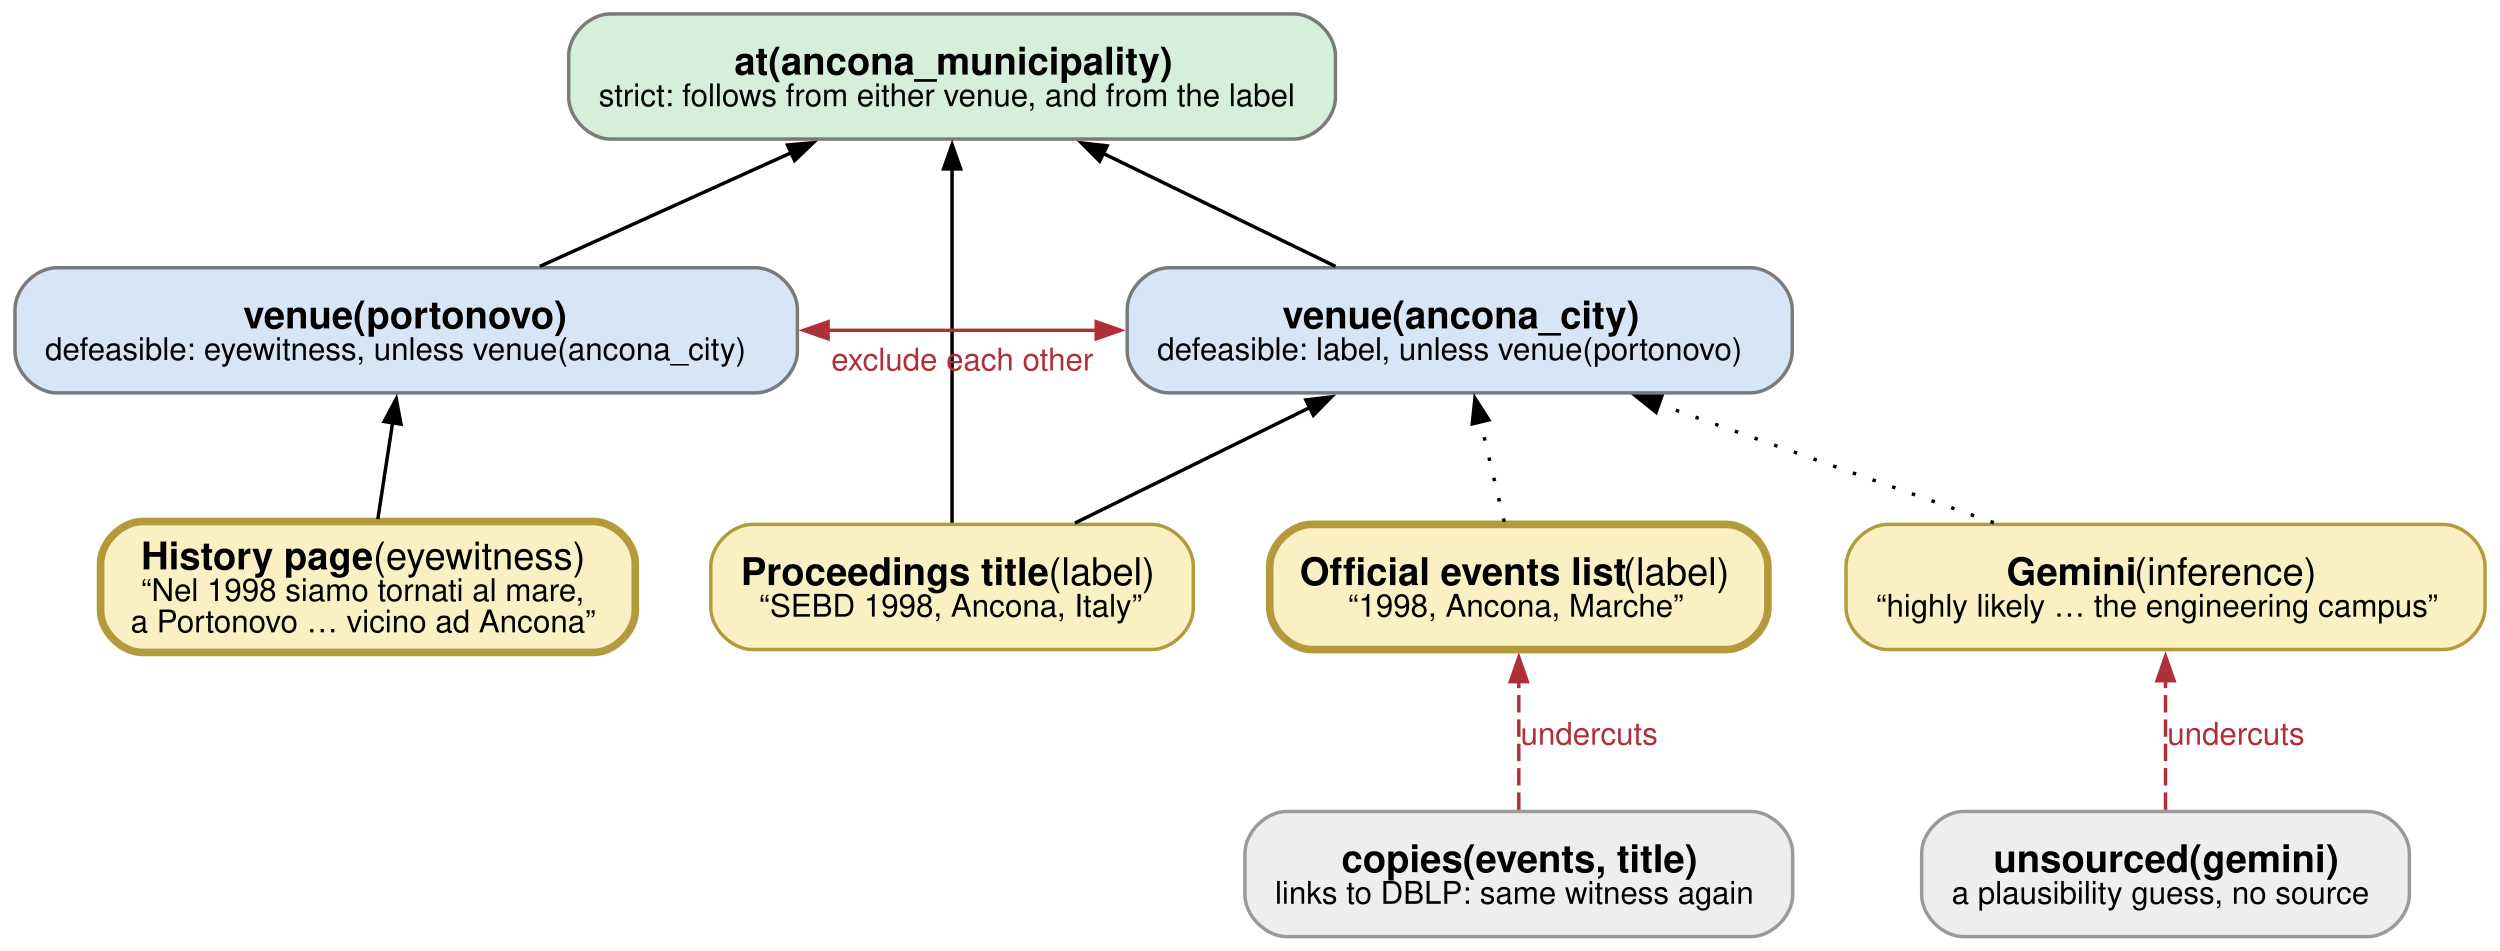
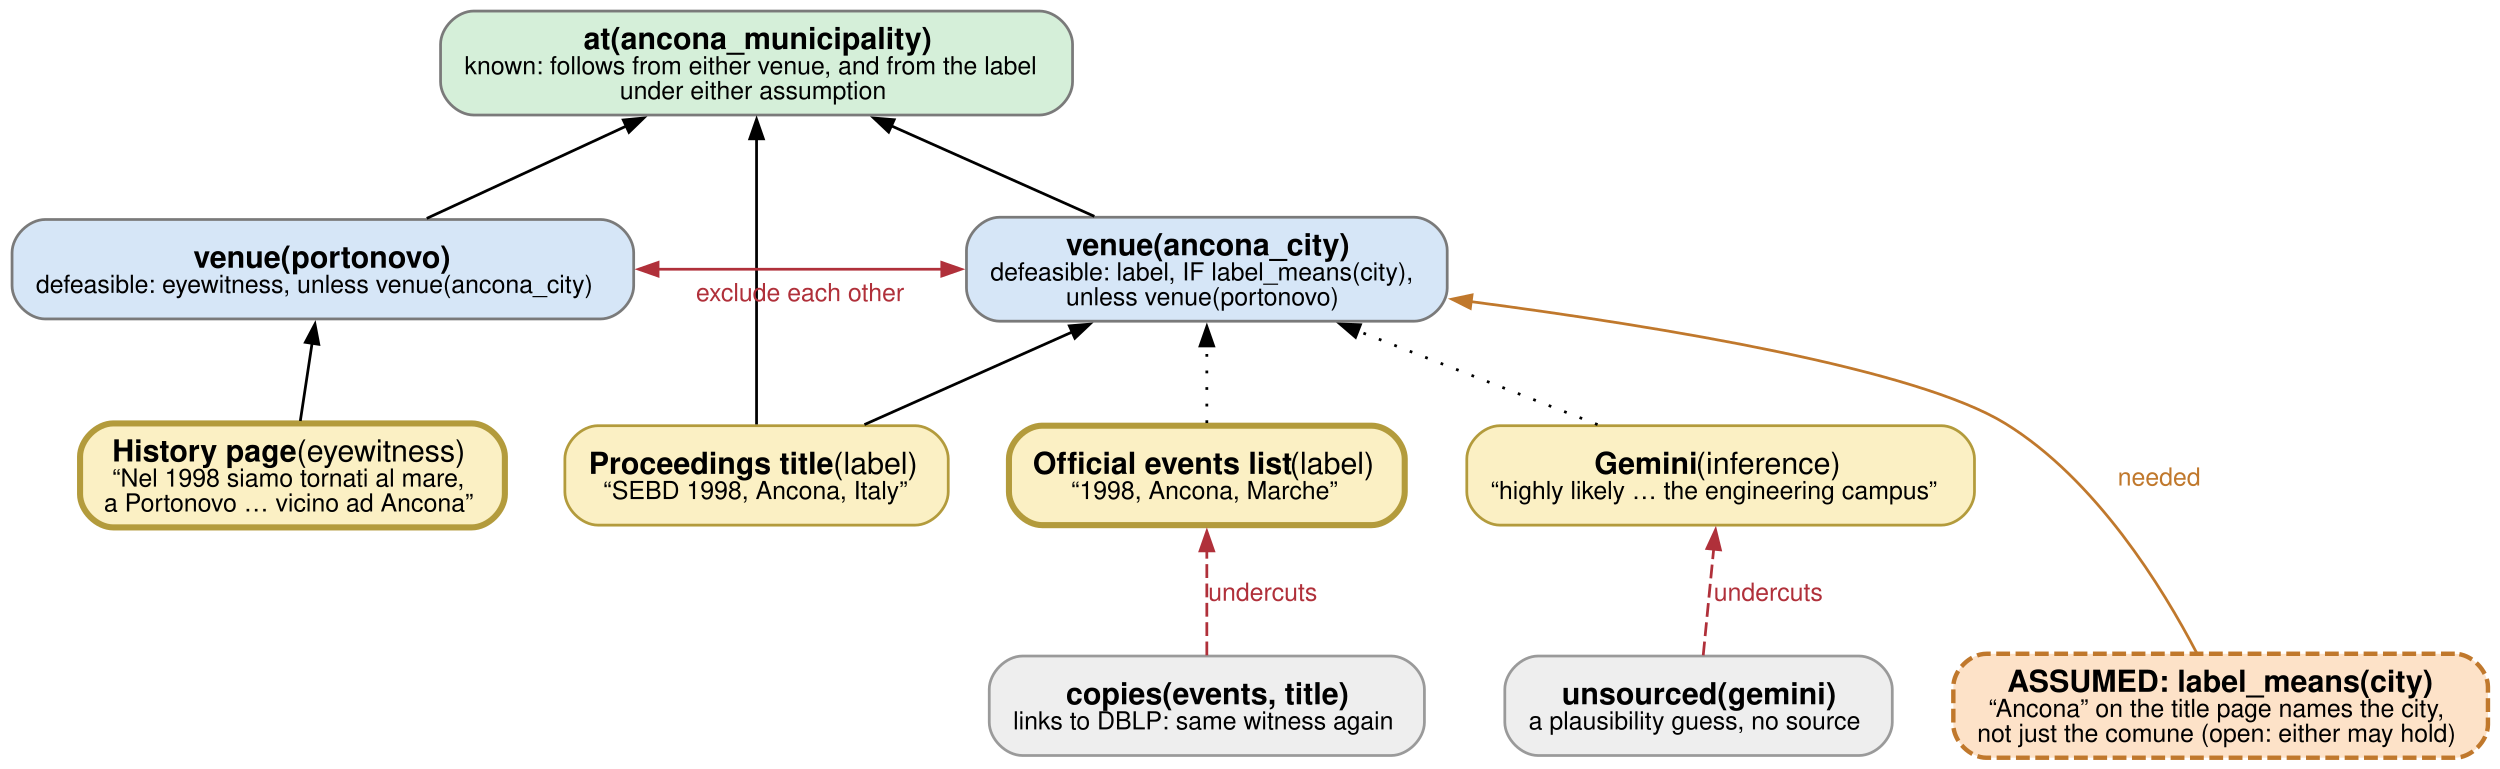
- <svg xmlns="http://www.w3.org/2000/svg" xmlns:xlink="http://www.w3.org/1999/xlink" width="718pt" height="273pt" viewBox="0.00 0.00 718.40 273.39">
-   <g id="graph0" class="graph" transform="scale(1 1) rotate(0) translate(4 269.39)">
+ <svg xmlns="http://www.w3.org/2000/svg" xmlns:xlink="http://www.w3.org/1999/xlink" width="904pt" height="278pt" viewBox="0.00 0.00 904.28 278.31">
+   <g id="graph0" class="graph" transform="scale(1 1) rotate(0) translate(4 274.31)">
    <g id="node1" class="node">
      <g id="a_node1">
        <a xlink:href="https://sebd.inf.uniroma3.it/history.html" xlink:title="&lt;b&gt;History page&lt;/b&gt; (eyewitness)&lt;br/&gt;&lt;font point-size=&quot;9&quot;&gt;“Nel 1998 siamo tornati al mare,&lt;br/&gt;a Portonovo … vicino ad Ancona”&lt;/font&gt;">
-           <path fill="#fbf0c4" stroke="#b39b3c" stroke-width="2.2" d="M166.4,-119.39C166.4,-119.39 36.62,-119.39 36.62,-119.39 30.63,-119.39 24.62,-113.39 24.62,-107.39 24.62,-107.39 24.62,-93.75 24.62,-93.75 24.62,-87.75 30.62,-81.75 36.62,-81.75 36.62,-81.75 166.4,-81.75 166.4,-81.75 172.4,-81.75 178.4,-87.75 178.4,-93.75 178.4,-93.75 178.4,-107.39 178.4,-107.39 178.4,-113.39 172.4,-119.39 166.4,-119.39" />
-           <text text-anchor="start" x="36.26" y="-105.62" font-family="Helvetica,sans-Serif" font-weight="bold" font-size="11.00">History page</text>
-           <text text-anchor="start" x="103.01" y="-105.62" font-family="Helvetica,sans-Serif" font-size="11.00"> (eyewitness)</text>
-           <text text-anchor="start" x="36.26" y="-96.52" font-family="Helvetica,sans-Serif" font-size="9.00">“Nel 1998 siamo tornati al mare,</text>
-           <text text-anchor="start" x="33.26" y="-87.52" font-family="Helvetica,sans-Serif" font-size="9.00">a Portonovo … vicino ad Ancona”</text>
+           <path fill="#fbf0c4" stroke="#b39b3c" stroke-width="2.2" d="M166.4,-121.03C166.4,-121.03 36.62,-121.03 36.62,-121.03 30.63,-121.03 24.62,-115.03 24.62,-109.03 24.62,-109.03 24.62,-95.39 24.62,-95.39 24.62,-89.39 30.62,-83.39 36.62,-83.39 36.62,-83.39 166.4,-83.39 166.4,-83.39 172.4,-83.39 178.4,-89.39 178.4,-95.39 178.4,-95.39 178.4,-109.03 178.4,-109.03 178.4,-115.03 172.4,-121.03 166.4,-121.03" />
+           <text text-anchor="start" x="36.26" y="-107.26" font-family="Helvetica,sans-Serif" font-weight="bold" font-size="11.00">History page</text>
+           <text text-anchor="start" x="103.01" y="-107.26" font-family="Helvetica,sans-Serif" font-size="11.00"> (eyewitness)</text>
+           <text text-anchor="start" x="36.26" y="-98.16" font-family="Helvetica,sans-Serif" font-size="9.00">“Nel 1998 siamo tornati al mare,</text>
+           <text text-anchor="start" x="33.26" y="-89.16" font-family="Helvetica,sans-Serif" font-size="9.00">a Portonovo … vicino ad Ancona”</text>
        </a>
      </g>
    </g>
-     <g id="node7" class="node">
-       <path fill="#d6e6f7" stroke="#7a7a7a" d="M213.03,-192.39C213.03,-192.39 12,-192.39 12,-192.39 6,-192.39 0,-186.39 0,-180.39 0,-180.39 0,-168.39 0,-168.39 0,-162.39 6,-156.39 12,-156.39 12,-156.39 213.03,-156.39 213.03,-156.39 219.03,-156.39 225.03,-162.39 225.03,-168.39 225.03,-168.39 225.03,-180.39 225.03,-180.39 225.03,-186.39 219.03,-192.39 213.03,-192.39" />
-       <text text-anchor="start" x="65.64" y="-174.94" font-family="Helvetica,sans-Serif" font-weight="bold" font-size="11.00">venue(portonovo)</text>
-       <text text-anchor="start" x="8.64" y="-165.84" font-family="Helvetica,sans-Serif" font-size="9.00">defeasible: eyewitness, unless venue(ancona_city)</text>
+     <g id="node8" class="node">
+       <path fill="#d6e6f7" stroke="#7a7a7a" d="M213.03,-194.85C213.03,-194.85 12,-194.85 12,-194.85 6,-194.85 0,-188.85 0,-182.85 0,-182.85 0,-170.85 0,-170.85 0,-164.85 6,-158.85 12,-158.85 12,-158.85 213.03,-158.85 213.03,-158.85 219.03,-158.85 225.03,-164.85 225.03,-170.85 225.03,-170.85 225.03,-182.85 225.03,-182.85 225.03,-188.85 219.03,-194.85 213.03,-194.85" />
+       <text text-anchor="start" x="65.64" y="-177.4" font-family="Helvetica,sans-Serif" font-weight="bold" font-size="11.00">venue(portonovo)</text>
+       <text text-anchor="start" x="8.64" y="-168.3" font-family="Helvetica,sans-Serif" font-size="9.00">defeasible: eyewitness, unless venue(ancona_city)</text>
    </g>
    <g id="edge1" class="edge">
-       <path fill="none" stroke="black" d="M104.35,-120.07C105.64,-128.51 107.19,-138.64 108.6,-147.8" />
-       <polygon fill="black" stroke="black" points="106.17,-148.15 109.65,-154.69 111.01,-147.4 106.17,-148.15" />
+       <path fill="none" stroke="black" d="M104.35,-121.92C105.65,-130.54 107.22,-140.92 108.64,-150.25" />
+       <polygon fill="black" stroke="black" points="106.18,-150.4 109.65,-156.96 111.03,-149.67 106.18,-150.4" />
    </g>
    <g id="node2" class="node">
-       <path fill="#fbf0c4" stroke="#b39b3c" d="M326.9,-118.57C326.9,-118.57 212.12,-118.57 212.12,-118.57 206.12,-118.57 200.12,-112.57 200.12,-106.57 200.12,-106.57 200.12,-94.57 200.12,-94.57 200.12,-88.57 206.12,-82.57 212.12,-82.57 212.12,-82.57 326.9,-82.57 326.9,-82.57 332.9,-82.57 338.9,-88.57 338.9,-94.57 338.9,-94.57 338.9,-106.57 338.9,-106.57 338.9,-112.57 332.9,-118.57 326.9,-118.57" />
-       <text text-anchor="start" x="208.76" y="-101.12" font-family="Helvetica,sans-Serif" font-weight="bold" font-size="11.00">Proceedings title</text>
-       <text text-anchor="start" x="297.26" y="-101.12" font-family="Helvetica,sans-Serif" font-size="11.00"> (label)</text>
-       <text text-anchor="start" x="214.01" y="-92.02" font-family="Helvetica,sans-Serif" font-size="9.00">“SEBD 1998, Ancona, Italy”</text>
+       <path fill="#fbf0c4" stroke="#b39b3c" d="M326.9,-120.21C326.9,-120.21 212.12,-120.21 212.12,-120.21 206.12,-120.21 200.12,-114.21 200.12,-108.21 200.12,-108.21 200.12,-96.21 200.12,-96.21 200.12,-90.21 206.12,-84.21 212.12,-84.21 212.12,-84.21 326.9,-84.21 326.9,-84.21 332.9,-84.21 338.9,-90.21 338.9,-96.21 338.9,-96.21 338.9,-108.21 338.9,-108.21 338.9,-114.21 332.9,-120.21 326.9,-120.21" />
+       <text text-anchor="start" x="208.76" y="-102.76" font-family="Helvetica,sans-Serif" font-weight="bold" font-size="11.00">Proceedings title</text>
+       <text text-anchor="start" x="297.26" y="-102.76" font-family="Helvetica,sans-Serif" font-size="11.00"> (label)</text>
+       <text text-anchor="start" x="214.01" y="-93.66" font-family="Helvetica,sans-Serif" font-size="9.00">“SEBD 1998, Ancona, Italy”</text>
    </g>
-     <g id="node8" class="node">
-       <path fill="#d6e6f7" stroke="#7a7a7a" d="M499.15,-192.39C499.15,-192.39 331.88,-192.39 331.88,-192.39 325.88,-192.39 319.88,-186.39 319.88,-180.39 319.88,-180.39 319.88,-168.39 319.88,-168.39 319.88,-162.39 325.88,-156.39 331.88,-156.39 331.88,-156.39 499.15,-156.39 499.15,-156.39 505.15,-156.39 511.15,-162.39 511.15,-168.39 511.15,-168.39 511.15,-180.39 511.15,-180.39 511.15,-186.39 505.15,-192.39 499.15,-192.39" />
-       <text text-anchor="start" x="364.51" y="-174.94" font-family="Helvetica,sans-Serif" font-weight="bold" font-size="11.00">venue(ancona_city)</text>
-       <text text-anchor="start" x="328.51" y="-165.84" font-family="Helvetica,sans-Serif" font-size="9.00">defeasible: label, unless venue(portonovo)</text>
+     <g id="node9" class="node">
+       <path fill="#d6e6f7" stroke="#7a7a7a" d="M507.53,-195.67C507.53,-195.67 357.5,-195.67 357.5,-195.67 351.5,-195.67 345.5,-189.67 345.5,-183.67 345.5,-183.67 345.5,-170.03 345.5,-170.03 345.5,-164.03 351.5,-158.03 357.5,-158.03 357.5,-158.03 507.53,-158.03 507.53,-158.03 513.53,-158.03 519.53,-164.03 519.53,-170.03 519.53,-170.03 519.53,-183.67 519.53,-183.67 519.53,-189.67 513.53,-195.67 507.53,-195.67" />
+       <text text-anchor="start" x="381.51" y="-181.9" font-family="Helvetica,sans-Serif" font-weight="bold" font-size="11.00">venue(ancona_city)</text>
+       <text text-anchor="start" x="354.14" y="-172.8" font-family="Helvetica,sans-Serif" font-size="9.00">defeasible: label, IF label_means(city),</text>
+       <text text-anchor="start" x="381.51" y="-163.8" font-family="Helvetica,sans-Serif" font-size="9.00">unless venue(portonovo)</text>
    </g>
    <g id="edge2" class="edge">
-       <path fill="none" stroke="black" d="M304.86,-118.96C325.24,-128.98 351.02,-141.66 372.56,-152.26" />
-       <polygon fill="black" stroke="black" points="371.27,-154.36 378.63,-155.25 373.43,-149.96 371.27,-154.36" />
+       <path fill="none" stroke="black" d="M308.56,-120.61C331.16,-130.68 359.82,-143.45 383.88,-154.18" />
+       <polygon fill="black" stroke="black" points="382.74,-156.35 390.13,-156.96 384.74,-151.88 382.74,-156.35" />
    </g>
-     <g id="node9" class="node">
-       <path fill="#d5efd9" stroke="#7a7a7a" d="M367.78,-265.39C367.78,-265.39 171.25,-265.39 171.25,-265.39 165.25,-265.39 159.25,-259.39 159.25,-253.39 159.25,-253.39 159.25,-241.39 159.25,-241.39 159.25,-235.39 165.25,-229.39 171.25,-229.39 171.25,-229.39 367.78,-229.39 367.78,-229.39 373.78,-229.39 379.78,-235.39 379.78,-241.39 379.78,-241.39 379.78,-253.39 379.78,-253.39 379.78,-259.39 373.78,-265.39 367.78,-265.39" />
-       <text text-anchor="start" x="206.89" y="-247.94" font-family="Helvetica,sans-Serif" font-weight="bold" font-size="11.00">at(ancona_municipality)</text>
-       <text text-anchor="start" x="167.89" y="-238.84" font-family="Helvetica,sans-Serif" font-size="9.00">strict: follows from either venue, and from the label</text>
+     <g id="node10" class="node">
+       <path fill="#d5efd9" stroke="#7a7a7a" d="M371.9,-270.31C371.9,-270.31 167.12,-270.31 167.12,-270.31 161.12,-270.31 155.12,-264.31 155.12,-258.31 155.12,-258.31 155.12,-244.67 155.12,-244.67 155.12,-238.67 161.12,-232.67 167.12,-232.67 167.12,-232.67 371.9,-232.67 371.9,-232.67 377.9,-232.67 383.9,-238.67 383.9,-244.67 383.9,-244.67 383.9,-258.31 383.9,-258.31 383.9,-264.31 377.9,-270.31 371.9,-270.31" />
+       <text text-anchor="start" x="206.89" y="-256.54" font-family="Helvetica,sans-Serif" font-weight="bold" font-size="11.00">at(ancona_municipality)</text>
+       <text text-anchor="start" x="163.76" y="-247.44" font-family="Helvetica,sans-Serif" font-size="9.00">known: follows from either venue, and from the label</text>
+       <text text-anchor="start" x="220.01" y="-238.44" font-family="Helvetica,sans-Serif" font-size="9.00">under either assumption</text>
    </g>
-     <g id="edge7" class="edge">
-       <path fill="none" stroke="black" d="M269.51,-119.04C269.51,-144.4 269.51,-191.58 269.51,-220.84" />
-       <polygon fill="black" stroke="black" points="267.07,-220.8 269.52,-227.8 271.97,-220.8 267.07,-220.8" />
+     <g id="edge8" class="edge">
+       <path fill="none" stroke="black" d="M269.51,-120.68C269.51,-146.34 269.51,-194.4 269.51,-224.3" />
+       <polygon fill="black" stroke="black" points="267.07,-224.07 269.52,-231.07 271.97,-224.07 267.07,-224.07" />
    </g>
    <g id="node3" class="node">
      <g id="a_node3">
        <a xlink:href="https://sebd.inf.uniroma3.it/index.html#events" xlink:title="&lt;b&gt;Official events list&lt;/b&gt; (label)&lt;br/&gt;&lt;font point-size=&quot;9&quot;&gt;“1998, Ancona, Marche”&lt;/font&gt;">
-           <path fill="#fbf0c4" stroke="#b39b3c" stroke-width="2.2" d="M492.15,-118.57C492.15,-118.57 372.88,-118.57 372.88,-118.57 366.88,-118.57 360.88,-112.57 360.88,-106.57 360.88,-106.57 360.88,-94.57 360.88,-94.57 360.88,-88.57 366.88,-82.57 372.88,-82.57 372.88,-82.57 492.15,-82.57 492.15,-82.57 498.15,-82.57 504.15,-88.57 504.15,-94.57 504.15,-94.57 504.15,-106.57 504.15,-106.57 504.15,-112.57 498.15,-118.57 492.15,-118.57" />
-           <text text-anchor="start" x="369.51" y="-101.12" font-family="Helvetica,sans-Serif" font-weight="bold" font-size="11.00">Official events list</text>
-           <text text-anchor="start" x="462.51" y="-101.12" font-family="Helvetica,sans-Serif" font-size="11.00"> (label)</text>
-           <text text-anchor="start" x="383.39" y="-92.02" font-family="Helvetica,sans-Serif" font-size="9.00">“1998, Ancona, Marche”</text>
+           <path fill="#fbf0c4" stroke="#b39b3c" stroke-width="2.2" d="M492.15,-120.21C492.15,-120.21 372.88,-120.21 372.88,-120.21 366.88,-120.21 360.88,-114.21 360.88,-108.21 360.88,-108.21 360.88,-96.21 360.88,-96.21 360.88,-90.21 366.88,-84.21 372.88,-84.21 372.88,-84.21 492.15,-84.21 492.15,-84.21 498.15,-84.21 504.15,-90.21 504.15,-96.21 504.15,-96.21 504.15,-108.21 504.15,-108.21 504.15,-114.21 498.15,-120.21 492.15,-120.21" />
+           <text text-anchor="start" x="369.51" y="-102.76" font-family="Helvetica,sans-Serif" font-weight="bold" font-size="11.00">Official events list</text>
+           <text text-anchor="start" x="462.51" y="-102.76" font-family="Helvetica,sans-Serif" font-size="11.00"> (label)</text>
+           <text text-anchor="start" x="383.39" y="-93.66" font-family="Helvetica,sans-Serif" font-size="9.00">“1998, Ancona, Marche”</text>
        </a>
      </g>
    </g>
-     <g id="edge3" class="edge">
-       <path fill="none" stroke="black" stroke-dasharray="1,5" d="M428.31,-119.32C426.24,-128.06 423.71,-138.75 421.45,-148.3" />
-       <polygon fill="black" stroke="black" points="419.13,-147.49 419.9,-154.86 423.9,-148.62 419.13,-147.49" />
+     <g id="edge4" class="edge">
+       <path fill="none" stroke="black" stroke-dasharray="1,5" d="M432.51,-121.17C432.51,-129.66 432.51,-139.97 432.51,-149.34" />
+       <polygon fill="black" stroke="black" points="430.07,-149.08 432.52,-156.08 434.97,-149.08 430.07,-149.08" />
    </g>
    <g id="node4" class="node">
-       <path fill="#fbf0c4" stroke="#b39b3c" d="M698.4,-118.57C698.4,-118.57 538.62,-118.57 538.62,-118.57 532.62,-118.57 526.62,-112.57 526.62,-106.57 526.62,-106.57 526.62,-94.57 526.62,-94.57 526.62,-88.57 532.62,-82.57 538.62,-82.57 538.62,-82.57 698.4,-82.57 698.4,-82.57 704.4,-82.57 710.4,-88.57 710.4,-94.57 710.4,-94.57 710.4,-106.57 710.4,-106.57 710.4,-112.57 704.4,-118.57 698.4,-118.57" />
-       <text text-anchor="start" x="572.76" y="-101.12" font-family="Helvetica,sans-Serif" font-weight="bold" font-size="11.00">Gemini</text>
-       <text text-anchor="start" x="609.51" y="-101.12" font-family="Helvetica,sans-Serif" font-size="11.00"> (inference)</text>
-       <text text-anchor="start" x="535.26" y="-92.02" font-family="Helvetica,sans-Serif" font-size="9.00">“highly likely … the engineering campus”</text>
+       <path fill="#fbf0c4" stroke="#b39b3c" d="M698.4,-120.21C698.4,-120.21 538.62,-120.21 538.62,-120.21 532.62,-120.21 526.62,-114.21 526.62,-108.21 526.62,-108.21 526.62,-96.21 526.62,-96.21 526.62,-90.21 532.62,-84.21 538.62,-84.21 538.62,-84.21 698.4,-84.21 698.4,-84.21 704.4,-84.21 710.4,-90.21 710.4,-96.21 710.4,-96.21 710.4,-108.21 710.4,-108.21 710.4,-114.21 704.4,-120.21 698.4,-120.21" />
+       <text text-anchor="start" x="572.76" y="-102.76" font-family="Helvetica,sans-Serif" font-weight="bold" font-size="11.00">Gemini</text>
+       <text text-anchor="start" x="609.51" y="-102.76" font-family="Helvetica,sans-Serif" font-size="11.00"> (inference)</text>
+       <text text-anchor="start" x="535.26" y="-93.66" font-family="Helvetica,sans-Serif" font-size="9.00">“highly likely … the engineering campus”</text>
    </g>
-     <g id="edge4" class="edge">
-       <path fill="none" stroke="black" stroke-dasharray="1,5" d="M569.12,-119.05C540.03,-129.34 503.11,-142.4 472.75,-153.14" />
-       <polygon fill="black" stroke="black" points="471.99,-150.81 466.21,-155.45 473.63,-155.43 471.99,-150.81" />
+     <g id="edge5" class="edge">
+       <path fill="none" stroke="black" stroke-dasharray="1,5" d="M573.96,-120.61C547.83,-130.81 514.62,-143.78 486.95,-154.59" />
+       <polygon fill="black" stroke="black" points="486.34,-152.2 480.71,-157.03 488.12,-156.76 486.34,-152.2" />
    </g>
    <g id="node5" class="node">
-       <path fill="#eeeeee" stroke="#9a9a9a" d="M499.28,-36C499.28,-36 365.75,-36 365.75,-36 359.75,-36 353.75,-30 353.75,-24 353.75,-24 353.75,-12 353.75,-12 353.75,-6 359.75,0 365.75,0 365.75,0 499.28,0 499.28,0 505.28,0 511.28,-6 511.28,-12 511.28,-12 511.28,-24 511.28,-24 511.28,-30 505.28,-36 499.28,-36" />
-       <text text-anchor="start" x="381.51" y="-18.55" font-family="Helvetica,sans-Serif" font-weight="bold" font-size="11.00">copies(events, title)</text>
-       <text text-anchor="start" x="362.39" y="-9.45" font-family="Helvetica,sans-Serif" font-size="9.00">links to DBLP: same witness again</text>
+       <path fill="#eeeeee" stroke="#9a9a9a" d="M499.28,-36.82C499.28,-36.82 365.75,-36.82 365.75,-36.82 359.75,-36.82 353.75,-30.82 353.75,-24.82 353.75,-24.82 353.75,-12.82 353.75,-12.82 353.75,-6.82 359.75,-0.82 365.75,-0.82 365.75,-0.82 499.28,-0.82 499.28,-0.82 505.28,-0.82 511.28,-6.82 511.28,-12.82 511.28,-12.82 511.28,-24.82 511.28,-24.82 511.28,-30.82 505.28,-36.82 499.28,-36.82" />
+       <text text-anchor="start" x="381.51" y="-19.37" font-family="Helvetica,sans-Serif" font-weight="bold" font-size="11.00">copies(events, title)</text>
+       <text text-anchor="start" x="362.39" y="-10.27" font-family="Helvetica,sans-Serif" font-size="9.00">links to DBLP: same witness again</text>
+     </g>
+     <g id="edge10" class="edge">
+       <path fill="none" stroke="#b0303a" stroke-dasharray="5,2" d="M432.51,-37.08C432.51,-48.15 432.51,-62.73 432.51,-75.19" />
+       <polygon fill="#b0303a" stroke="#b0303a" points="430.07,-74.9 432.52,-81.9 434.97,-74.9 430.07,-74.9" />
+       <text text-anchor="middle" x="452.76" y="-56.84" font-family="Helvetica,sans-Serif" font-size="9.00" fill="#b0303a">undercuts</text>
+     </g>
+     <g id="node6" class="node">
+       <path fill="#eeeeee" stroke="#9a9a9a" d="M668.65,-36.82C668.65,-36.82 552.38,-36.82 552.38,-36.82 546.38,-36.82 540.38,-30.82 540.38,-24.82 540.38,-24.82 540.38,-12.82 540.38,-12.82 540.38,-6.82 546.38,-0.82 552.38,-0.82 552.38,-0.82 668.65,-0.82 668.65,-0.82 674.65,-0.82 680.65,-6.82 680.65,-12.82 680.65,-12.82 680.65,-24.82 680.65,-24.82 680.65,-30.82 674.65,-36.82 668.65,-36.82" />
+       <text text-anchor="start" x="561.01" y="-19.37" font-family="Helvetica,sans-Serif" font-weight="bold" font-size="11.00">unsourced(gemini)</text>
+       <text text-anchor="start" x="549.01" y="-10.27" font-family="Helvetica,sans-Serif" font-size="9.00">a plausibility guess, no source</text>
+     </g>
+     <g id="edge11" class="edge">
+       <path fill="none" stroke="#b0303a" stroke-dasharray="5,2" d="M612.21,-37.08C613.31,-48.3 614.77,-63.13 616.01,-75.7" />
+       <polygon fill="#b0303a" stroke="#b0303a" points="613.55,-75.74 616.67,-82.47 618.43,-75.26 613.55,-75.74" />
+       <text text-anchor="middle" x="635.76" y="-56.84" font-family="Helvetica,sans-Serif" font-size="9.00" fill="#b0303a">undercuts</text>
+     </g>
+     <g id="node7" class="node">
+       <path fill="#fde2c8" stroke="#c0782c" stroke-width="1.6" stroke-dasharray="5,2" d="M884.28,-37.64C884.28,-37.64 714.75,-37.64 714.75,-37.64 708.75,-37.64 702.75,-31.64 702.75,-25.64 702.75,-25.64 702.75,-12 702.75,-12 702.75,-6 708.75,0 714.75,0 714.75,0 884.28,0 884.28,0 890.28,0 896.28,-6 896.28,-12 896.28,-12 896.28,-25.64 896.28,-25.64 896.28,-31.64 890.28,-37.64 884.28,-37.64" />
+       <text text-anchor="start" x="722.26" y="-23.87" font-family="Helvetica,sans-Serif" font-weight="bold" font-size="11.00">ASSUMED: label_means(city)</text>
+       <text text-anchor="start" x="715.51" y="-14.77" font-family="Helvetica,sans-Serif" font-size="9.00">“Ancona” on the title page names the city,</text>
+       <text text-anchor="start" x="711.39" y="-5.77" font-family="Helvetica,sans-Serif" font-size="9.00">not just the comune (open: either may hold)</text>
+     </g>
+     <g id="edge3" class="edge">
+       <path fill="none" stroke="#c0782c" d="M790.76,-38.1C778.62,-61.33 754.41,-100.83 721.51,-121.03 689.57,-140.65 599.18,-155.8 527.91,-165.15" />
+       <polygon fill="#c0782c" stroke="#c0782c" points="527.89,-162.68 521.26,-166.01 528.52,-167.54 527.89,-162.68" />
+       <text text-anchor="middle" x="777.26" y="-98.54" font-family="Helvetica,sans-Serif" font-size="9.00" fill="#c0782c">needed</text>
    </g>
    <g id="edge9" class="edge">
-       <path fill="none" stroke="#b0303a" stroke-dasharray="5,2" d="M432.51,-36.48C432.51,-47.28 432.51,-61.34 432.51,-73.45" />
-       <polygon fill="#b0303a" stroke="#b0303a" points="430.07,-73.33 432.52,-80.33 434.97,-73.33 430.07,-73.33" />
-       <text text-anchor="middle" x="452.76" y="-55.2" font-family="Helvetica,sans-Serif" font-size="9.00" fill="#b0303a">undercuts</text>
-     </g>
-     <g id="node6" class="node">
-       <path fill="#eeeeee" stroke="#9a9a9a" d="M676.65,-36C676.65,-36 560.38,-36 560.38,-36 554.38,-36 548.38,-30 548.38,-24 548.38,-24 548.38,-12 548.38,-12 548.38,-6 554.38,0 560.38,0 560.38,0 676.65,0 676.65,0 682.65,0 688.65,-6 688.65,-12 688.65,-12 688.65,-24 688.65,-24 688.65,-30 682.65,-36 676.65,-36" />
-       <text text-anchor="start" x="569.01" y="-18.55" font-family="Helvetica,sans-Serif" font-weight="bold" font-size="11.00">unsourced(gemini)</text>
-       <text text-anchor="start" x="557.01" y="-9.45" font-family="Helvetica,sans-Serif" font-size="9.00">a plausibility guess, no source</text>
-     </g>
-     <g id="edge10" class="edge">
-       <path fill="none" stroke="#b0303a" stroke-dasharray="5,2" d="M618.51,-36.48C618.51,-47.36 618.51,-61.54 618.51,-73.7" />
-       <polygon fill="#b0303a" stroke="#b0303a" points="616.07,-73.61 618.52,-80.61 620.97,-73.61 616.07,-73.61" />
-       <text text-anchor="middle" x="638.76" y="-55.2" font-family="Helvetica,sans-Serif" font-size="9.00" fill="#b0303a">undercuts</text>
-     </g>
-     <g id="edge8" class="edge">
-       <path fill="none" stroke="#b0303a" d="M233.74,-174.39C259.36,-174.39 286.18,-174.39 311.11,-174.39" />
-       <polygon fill="#b0303a" stroke="#b0303a" points="233.85,-171.94 226.85,-174.39 233.85,-176.84 233.85,-171.94" />
-       <polygon fill="#b0303a" stroke="#b0303a" points="310.97,-176.84 317.97,-174.39 310.97,-171.94 310.97,-176.84" />
-       <text text-anchor="middle" x="272.45" y="-162.84" font-family="Helvetica,sans-Serif" font-size="9.00" fill="#b0303a"> exclude each other</text>
-     </g>
-     <g id="edge5" class="edge">
-       <path fill="none" stroke="black" d="M150.92,-192.76C172.78,-202.64 200.31,-215.09 223.34,-225.51" />
-       <polygon fill="black" stroke="black" points="222.19,-227.68 229.58,-228.33 224.21,-223.21 222.19,-227.68" />
+       <path fill="none" stroke="#b0303a" d="M233.69,-176.85C267.84,-176.85 304.51,-176.85 336.94,-176.85" />
+       <polygon fill="#b0303a" stroke="#b0303a" points="233.85,-174.4 226.85,-176.85 233.85,-179.3 233.85,-174.4" />
+       <polygon fill="#b0303a" stroke="#b0303a" points="336.57,-179.3 343.57,-176.85 336.57,-174.4 336.57,-179.3" />
+       <text text-anchor="middle" x="285.26" y="-165.3" font-family="Helvetica,sans-Serif" font-size="9.00" fill="#b0303a"> exclude each other</text>
    </g>
    <g id="edge6" class="edge">
-       <path fill="none" stroke="black" d="M379.8,-192.76C359.65,-202.56 334.32,-214.88 313.02,-225.24" />
-       <polygon fill="black" stroke="black" points="311.95,-223.03 306.73,-228.29 314.1,-227.43 311.95,-223.03" />
+       <path fill="none" stroke="black" d="M150.12,-195.25C171.8,-205.28 199.25,-217.98 222.37,-228.68" />
+       <polygon fill="black" stroke="black" points="221.27,-230.87 228.65,-231.58 223.33,-226.42 221.27,-230.87" />
+     </g>
+     <g id="edge7" class="edge">
+       <path fill="none" stroke="black" d="M391.8,-195.99C369.52,-205.92 341.76,-218.29 318.32,-228.74" />
+       <polygon fill="black" stroke="black" points="317.33,-226.5 311.94,-231.58 319.33,-230.97 317.33,-226.5" />
    </g>
  </g>
</svg>
